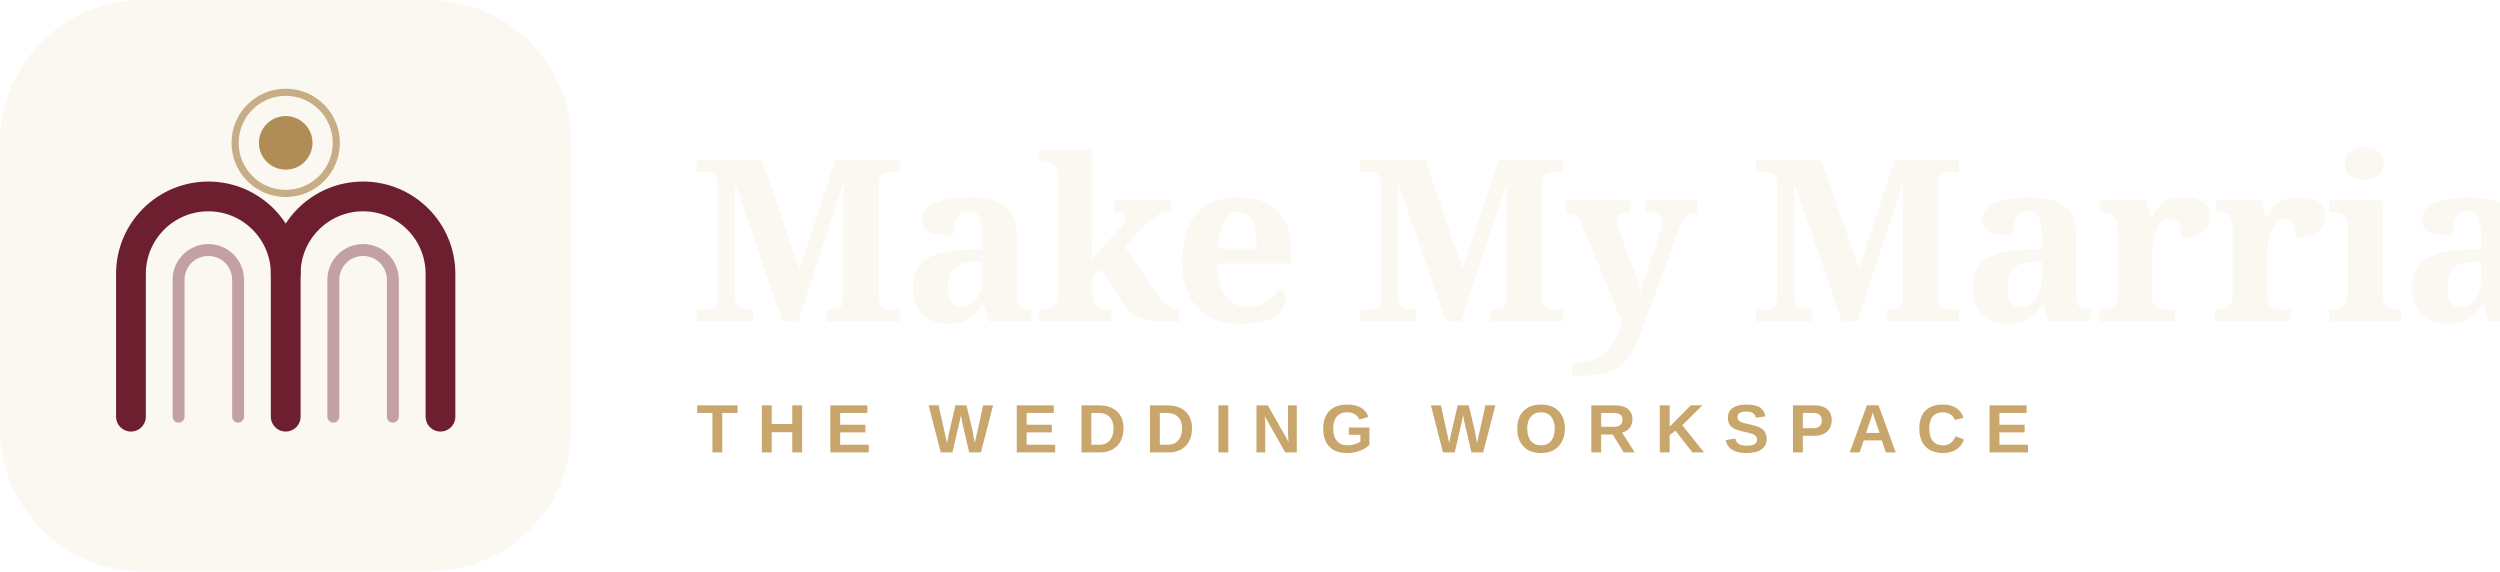
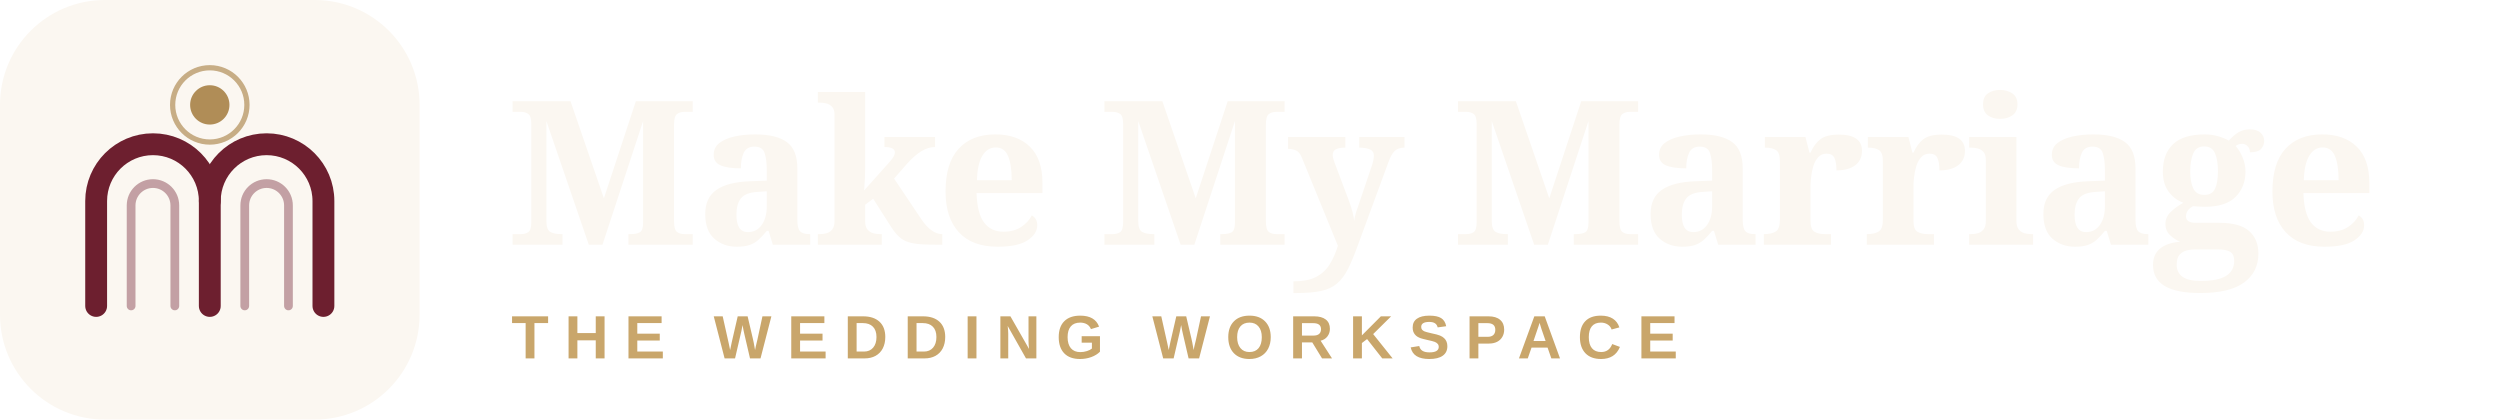
- <svg xmlns="http://www.w3.org/2000/svg" viewBox="0 0 420 96" role="img" aria-label="Make My Marriage">
+ <svg xmlns="http://www.w3.org/2000/svg" viewBox="0 0 572 96" role="img" aria-label="Make My Marriage">
  <rect width="96" height="96" rx="24" fill="#FBF7F1" />
  <g fill="none" stroke="#6D1F2F" stroke-linecap="round" stroke-linejoin="round">
    <path d="M22 70V46a13 13 0 0 1 26 0v24" stroke-width="5" />
    <path d="M48 46a13 13 0 0 1 26 0v24" stroke-width="5" />
    <path d="M30 70V47a5 5 0 0 1 10 0v23" stroke-width="2" opacity=".4" />
    <path d="M56 70V47a5 5 0 0 1 10 0v23" stroke-width="2" opacity=".4" />
  </g>
  <circle cx="48" cy="24" r="4.5" fill="#B08D57" />
  <circle cx="48" cy="24" r="8.5" fill="none" stroke="#B08D57" stroke-width="1.2" opacity=".7" />
-   <text x="116" y="54" font-family="'Playfair Display', Georgia, serif" font-size="38" font-weight="600" fill="#FBF7F1" letter-spacing="-0.5">Make My Marriage</text>
-   <text x="117" y="76" font-family="Manrope, 'Helvetica Neue', Arial, sans-serif" font-size="11.5" font-weight="600" fill="#C9A66B" letter-spacing="3.2">THE WEDDING WORKSPACE</text>
+   <text x="116" y="56" font-family="'Playfair Display', Georgia, serif" font-size="46" font-weight="600" fill="#FBF7F1" letter-spacing="-0.5">Make My Marriage</text>
+   <text x="117" y="82" font-family="Manrope, 'Helvetica Neue', Arial, sans-serif" font-size="14" font-weight="600" fill="#C9A66B" letter-spacing="3.6">THE WEDDING WORKSPACE</text>
</svg>
